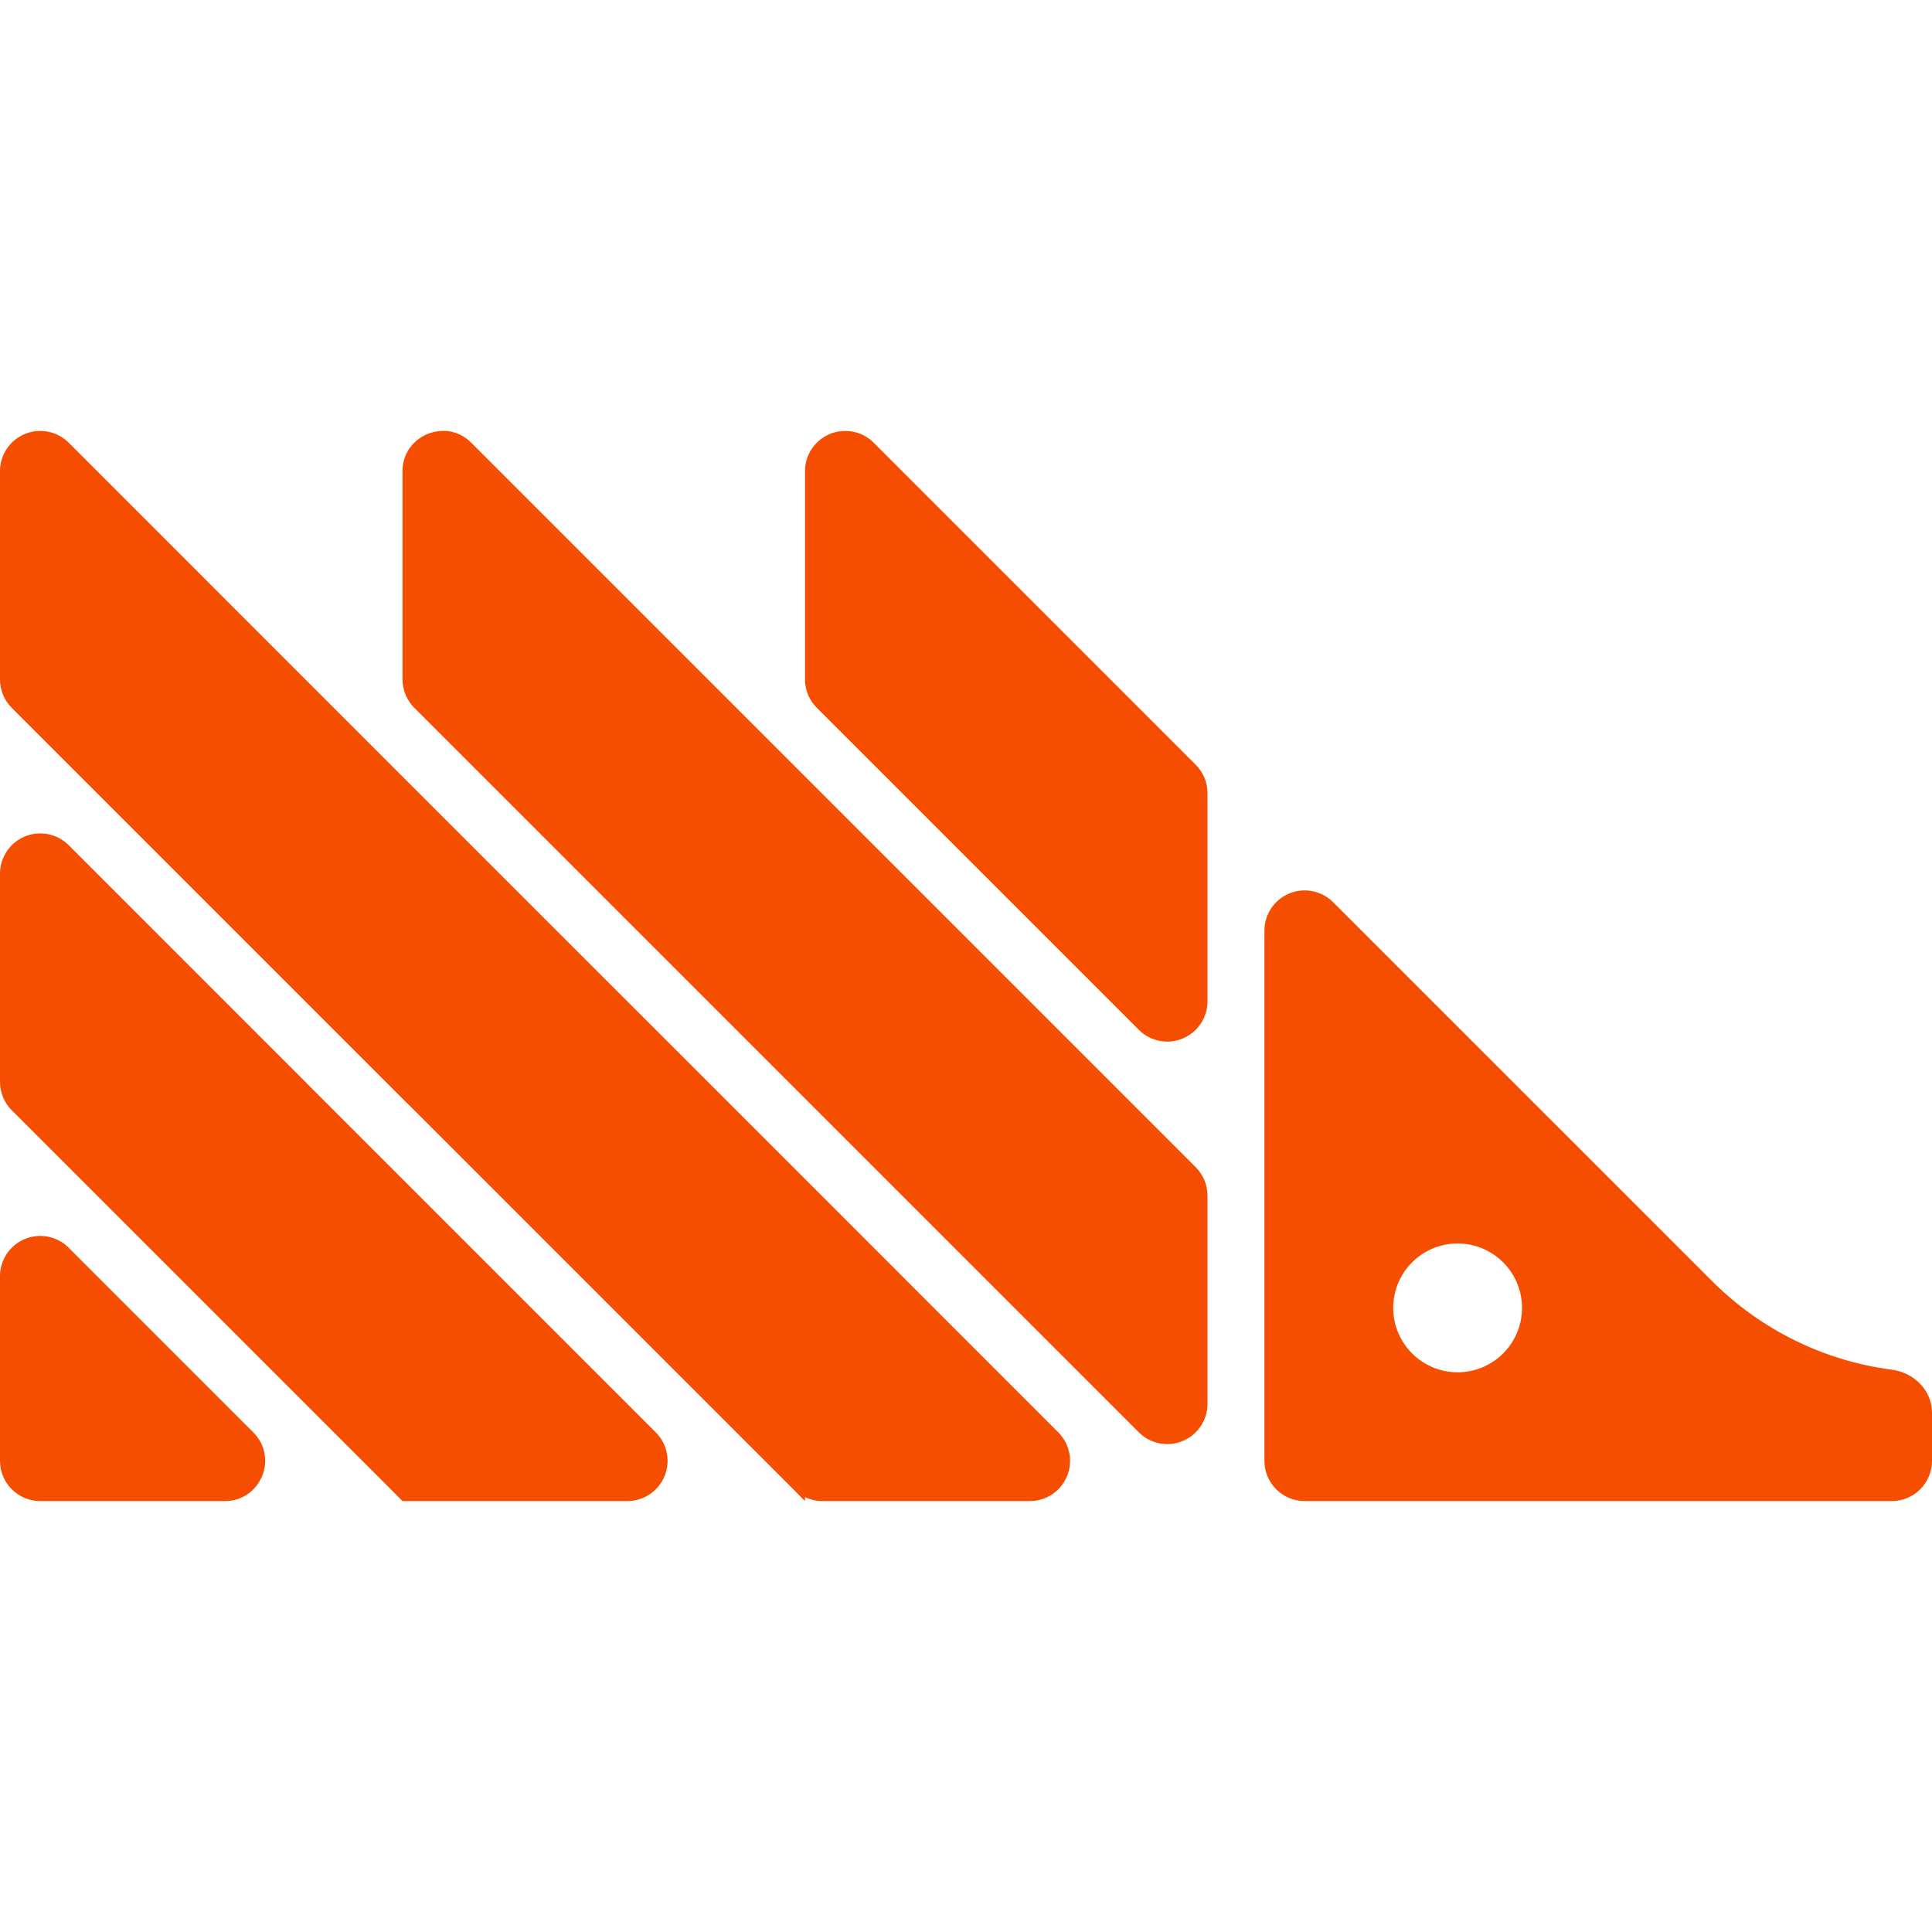
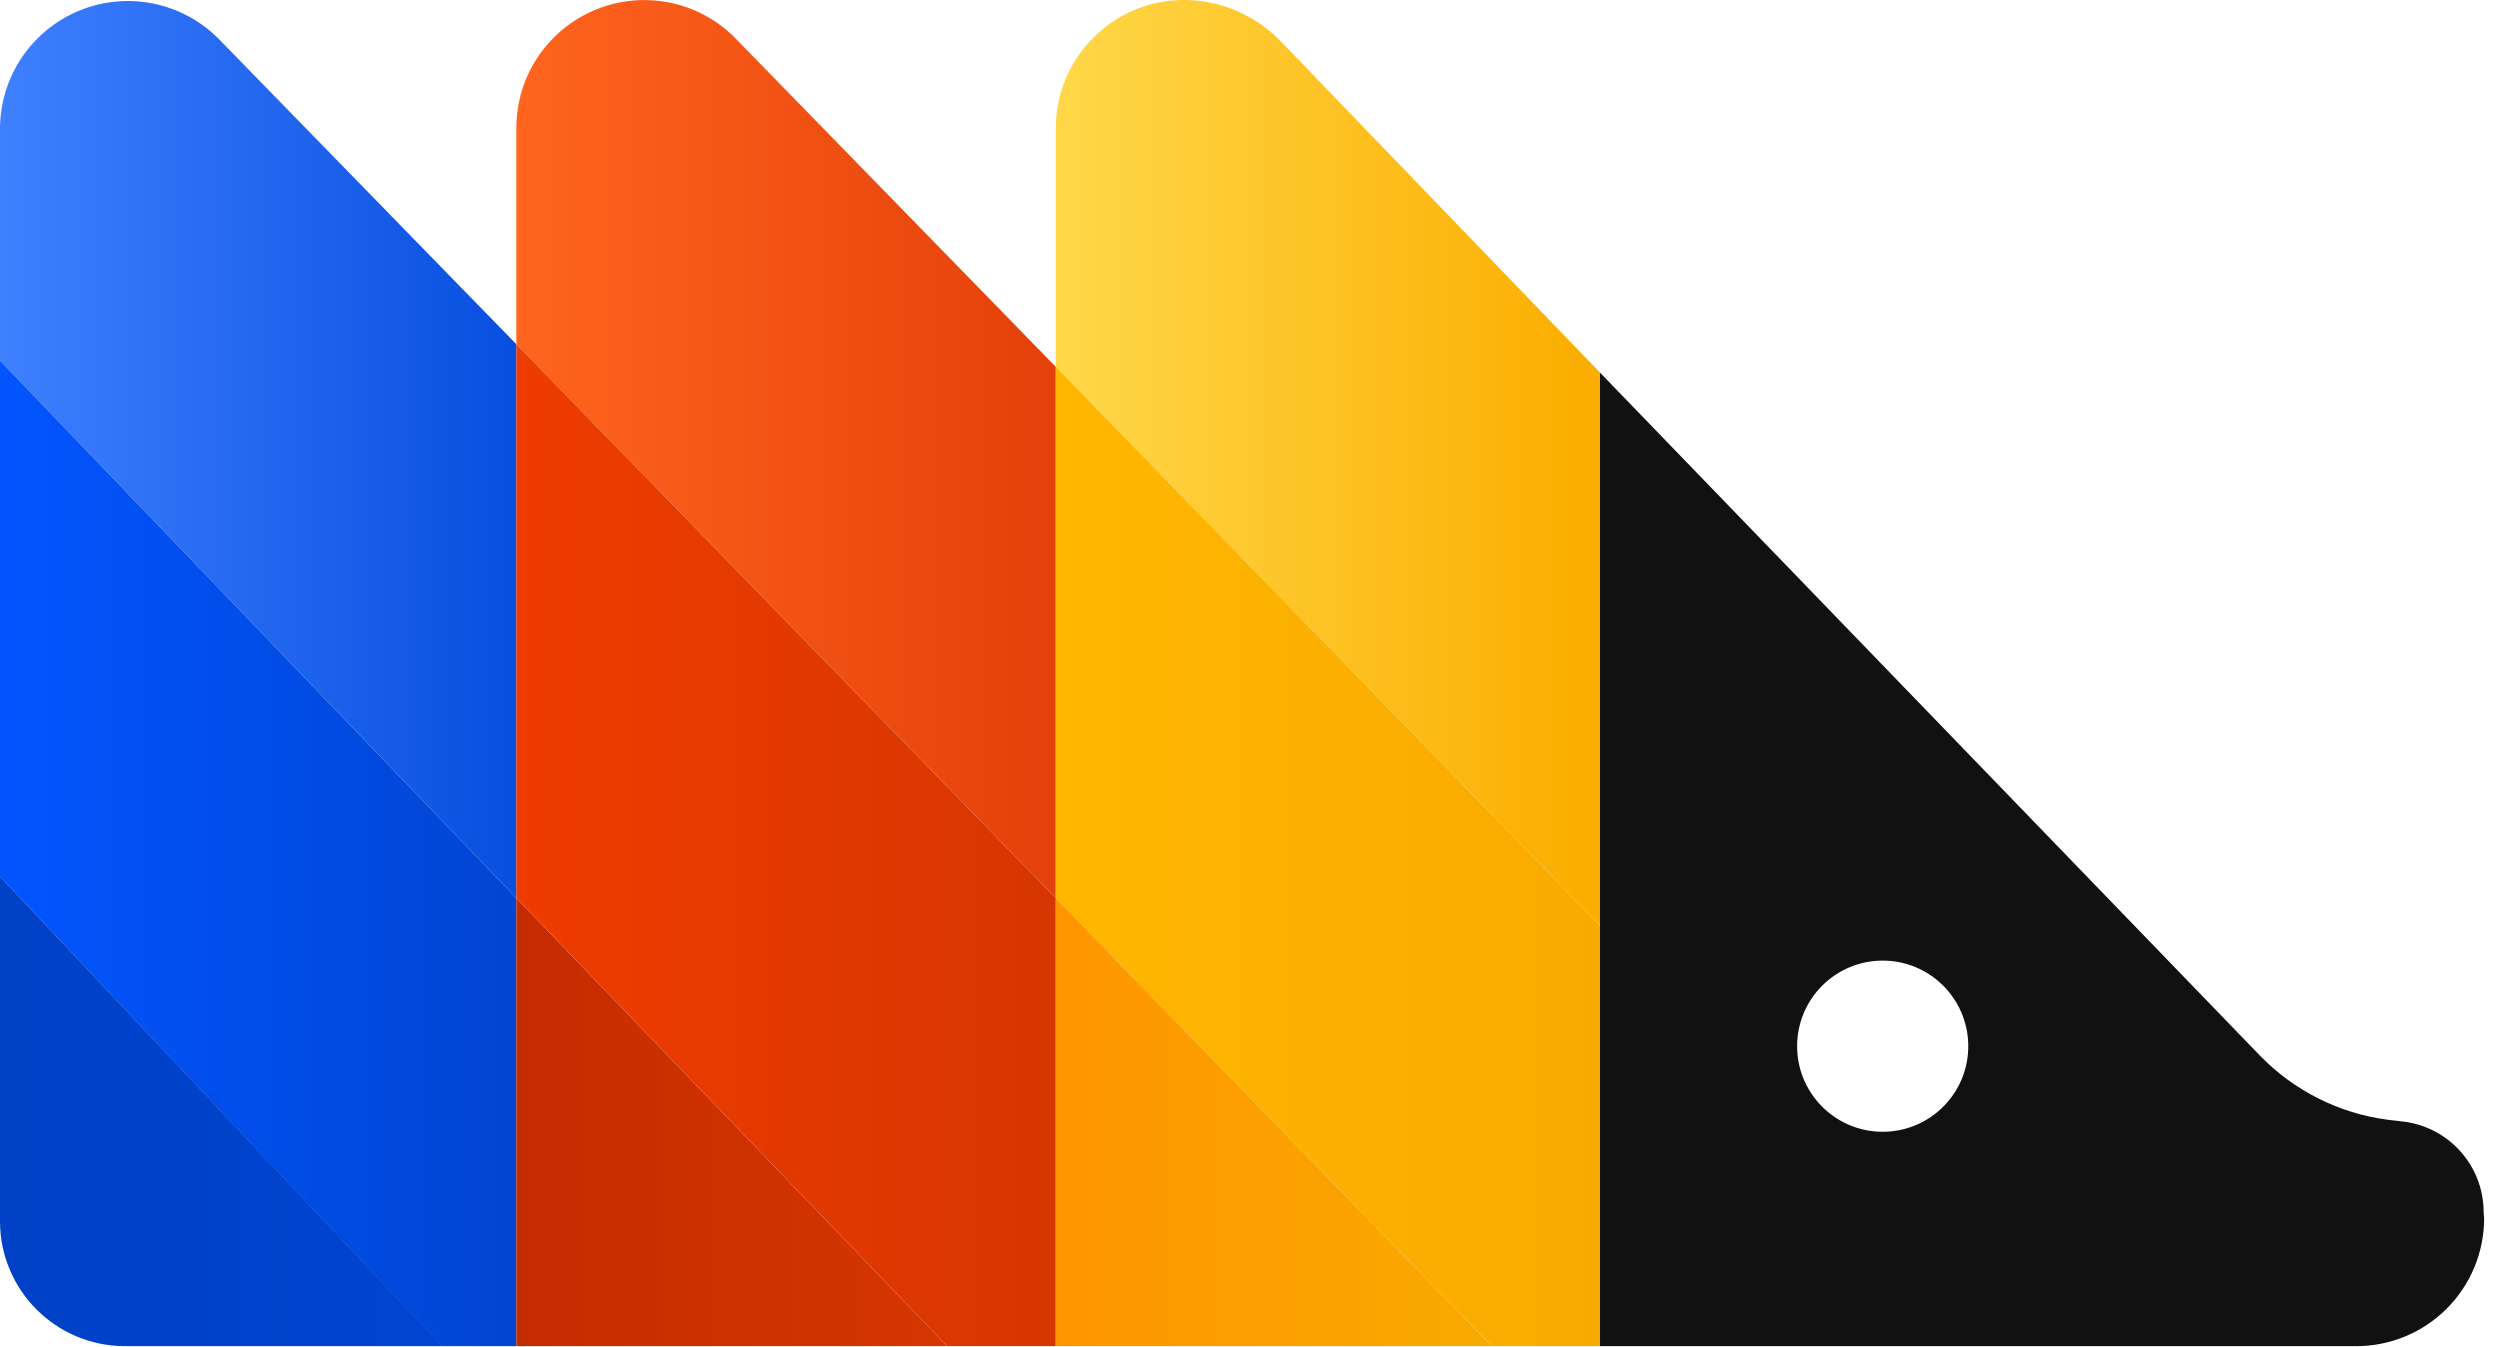
- <svg xmlns="http://www.w3.org/2000/svg" fill="#F54E00" role="img" viewBox="0 0 24 24">
-   <path d="M9.854 14.5 5 9.647.854 5.5A.5.5 0 0 0 0 5.854V8.44a.5.5 0 0 0 .146.353L5 13.647l.147.146L9.854 18.5l.146.147v-.049c.065.03.134.049.207.049h2.586a.5.5 0 0 0 .353-.854L9.854 14.5zm0-5-4-4a.487.487 0 0 0-.409-.144.515.515 0 0 0-.356.21.493.493 0 0 0-.089.288V8.44a.5.5 0 0 0 .147.353l9 9a.5.5 0 0 0 .853-.354v-2.585a.5.5 0 0 0-.146-.354l-5-5zm1-4a.5.5 0 0 0-.854.354V8.44a.5.5 0 0 0 .147.353l4 4a.5.5 0 0 0 .853-.354V9.854a.5.5 0 0 0-.146-.354l-4-4zm12.647 11.515a3.863 3.863 0 0 1-2.232-1.1l-4.708-4.707a.5.5 0 0 0-.854.354v6.585a.5.5 0 0 0 .5.5H23.5a.5.5 0 0 0 .5-.5v-.6c0-.276-.225-.497-.499-.532zm-5.394.032a.8.8 0 1 1 0-1.6.8.8 0 0 1 0 1.6zM.854 15.5a.5.5 0 0 0-.854.354v2.293a.5.5 0 0 0 .5.5h2.293c.222 0 .39-.135.462-.309a.493.493 0 0 0-.109-.545L.854 15.501zM5 14.647.854 10.5a.5.5 0 0 0-.854.353v2.586a.5.5 0 0 0 .146.353L4.854 18.5l.146.147h2.793a.5.5 0 0 0 .353-.854L5 14.647z" />
+ <svg xmlns="http://www.w3.org/2000/svg" viewBox="0 0 52 28" width="52" height="28">
+   <path fill="url(#logo-jump-p6)" d="M10.74 7.16 4.54.8A2.66 2.66 0 0 0 0 2.66V7.5l10.74 11.18z" />
+   <path fill="url(#logo-jump-p7)" d="M9.19 28h1.55v-9.32L0 7.5v10.73z" />
+   <path fill="url(#logo-jump-p8)" d="M0 25.41A2.6 2.6 0 0 0 2.58 28H9.2L0 18.23z" />
+   <path fill="url(#logo-jump-p3)" d="M10.74 2.66v4.5l11.22 11.52V7.63L15.3.8a2.66 2.66 0 0 0-4.56 1.86" />
+   <path fill="url(#logo-jump-p4)" d="M10.74 28h8.96l-8.96-9.32z" />
+   <path fill="url(#logo-jump-p5)" d="M10.74 7.16v11.52L19.7 28h2.26v-9.32z" />
+   <path fill="url(#logo-jump-p0)" d="M21.96 2.67v4.96l11.3 11.6h.02V7.75L26.63.85a2.8 2.8 0 0 0-2-.85 2.67 2.67 0 0 0-2.67 2.67" />
+   <path fill="url(#logo-jump-p1)" d="M21.96 7.63v11.05L31.03 28h2.25v-8.75z" />
+   <path fill="url(#logo-jump-p2)" d="M21.96 28h9.07l-9.07-9.32z" />
+   <path fill="#111" d="M51.66 25.22A1.9 1.9 0 0 0 50 23.33l-.34-.04c-1-.13-1.94-.6-2.65-1.33L33.28 7.75V28H49a2.66 2.66 0 0 0 2.67-2.67zM39.2 23.54h-.09a1.78 1.78 0 1 1 .1 0" />
+   <defs>
+     <linearGradient id="logo-jump-p0" x1="21.96" x2="33.28" y1="9.62" y2="9.62" gradientUnits="userSpaceOnUse">
+       <stop stop-color="#ffd849" />
+       <stop offset=".96" stop-color="#fbae01" />
+     </linearGradient>
+     <linearGradient id="logo-jump-p1" x1="21.96" x2="33.28" y1="17.81" y2="17.81" gradientUnits="userSpaceOnUse">
+       <stop stop-color="#ffb700" />
+       <stop offset="1" stop-color="#f9aa01" />
+     </linearGradient>
+     <linearGradient id="logo-jump-p2" x1="21.96" x2="31.03" y1="23.34" y2="23.34" gradientUnits="userSpaceOnUse">
+       <stop stop-color="#ff9500" />
+       <stop offset="1" stop-color="#f8aa00" />
+     </linearGradient>
+     <linearGradient id="logo-jump-p3" x1="10.74" x2="21.96" y1="9.34" y2="9.34" gradientUnits="userSpaceOnUse">
+       <stop stop-color="#ff651e" />
+       <stop offset="1" stop-color="#e4400a" />
+     </linearGradient>
+     <linearGradient id="logo-jump-p4" x1="10.74" x2="19.7" y1="23.34" y2="23.34" gradientUnits="userSpaceOnUse">
+       <stop stop-color="#c42c00" />
+       <stop offset="1" stop-color="#d63600" />
+     </linearGradient>
+     <linearGradient id="logo-jump-p5" x1="10.74" x2="21.96" y1="17.58" y2="17.58" gradientUnits="userSpaceOnUse">
+       <stop stop-color="#ef3c00" />
+       <stop offset="1" stop-color="#d63601" />
+     </linearGradient>
+     <linearGradient id="logo-jump-p6" x1="0" x2="10.74" y1="9.34" y2="9.34" gradientUnits="userSpaceOnUse">
+       <stop stop-color="#3f80ff" />
+       <stop offset="1" stop-color="#084fe0" />
+     </linearGradient>
+     <linearGradient id="logo-jump-p7" x1="0" x2="10.74" y1="17.75" y2="17.75" gradientUnits="userSpaceOnUse">
+       <stop stop-color="#0255ff" />
+       <stop offset="1" stop-color="#0145d2" />
+     </linearGradient>
+     <linearGradient id="logo-jump-p8" x1="0" x2="9.19" y1="23.11" y2="23.11" gradientUnits="userSpaceOnUse">
+       <stop stop-color="#0041c6" />
+       <stop offset="1" stop-color="#0045d0" />
+     </linearGradient>
+   </defs>
</svg>
